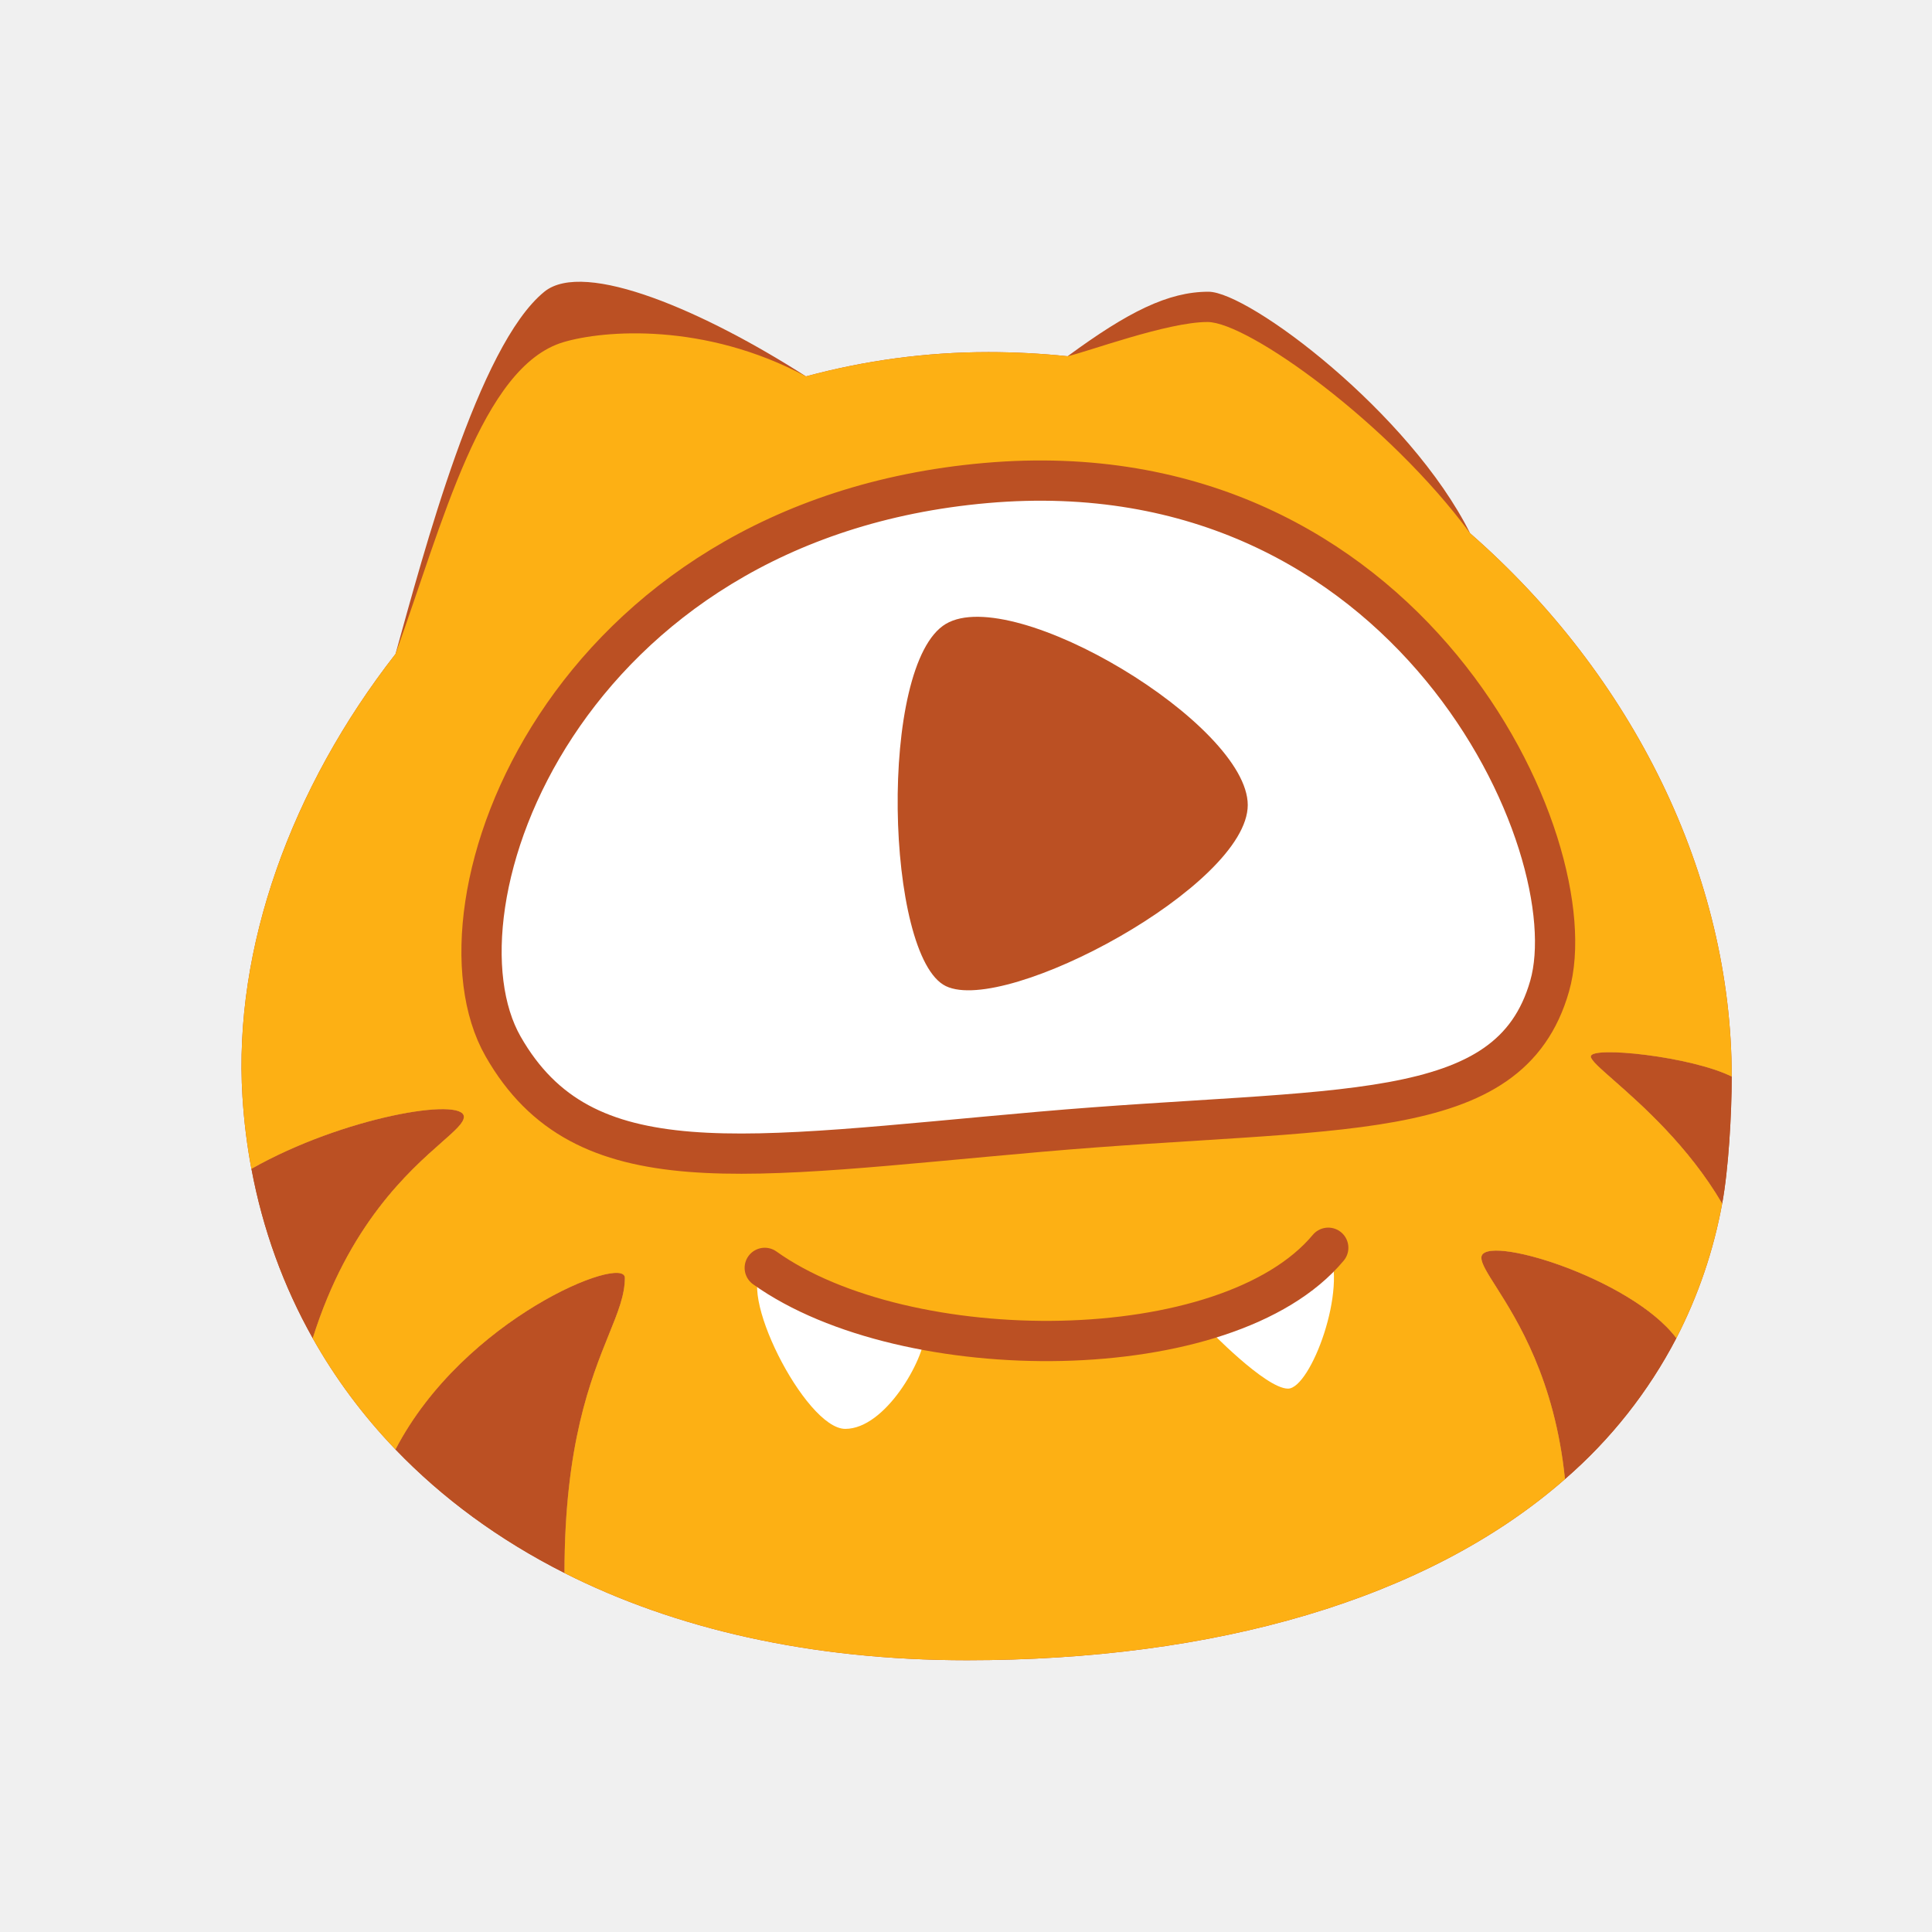
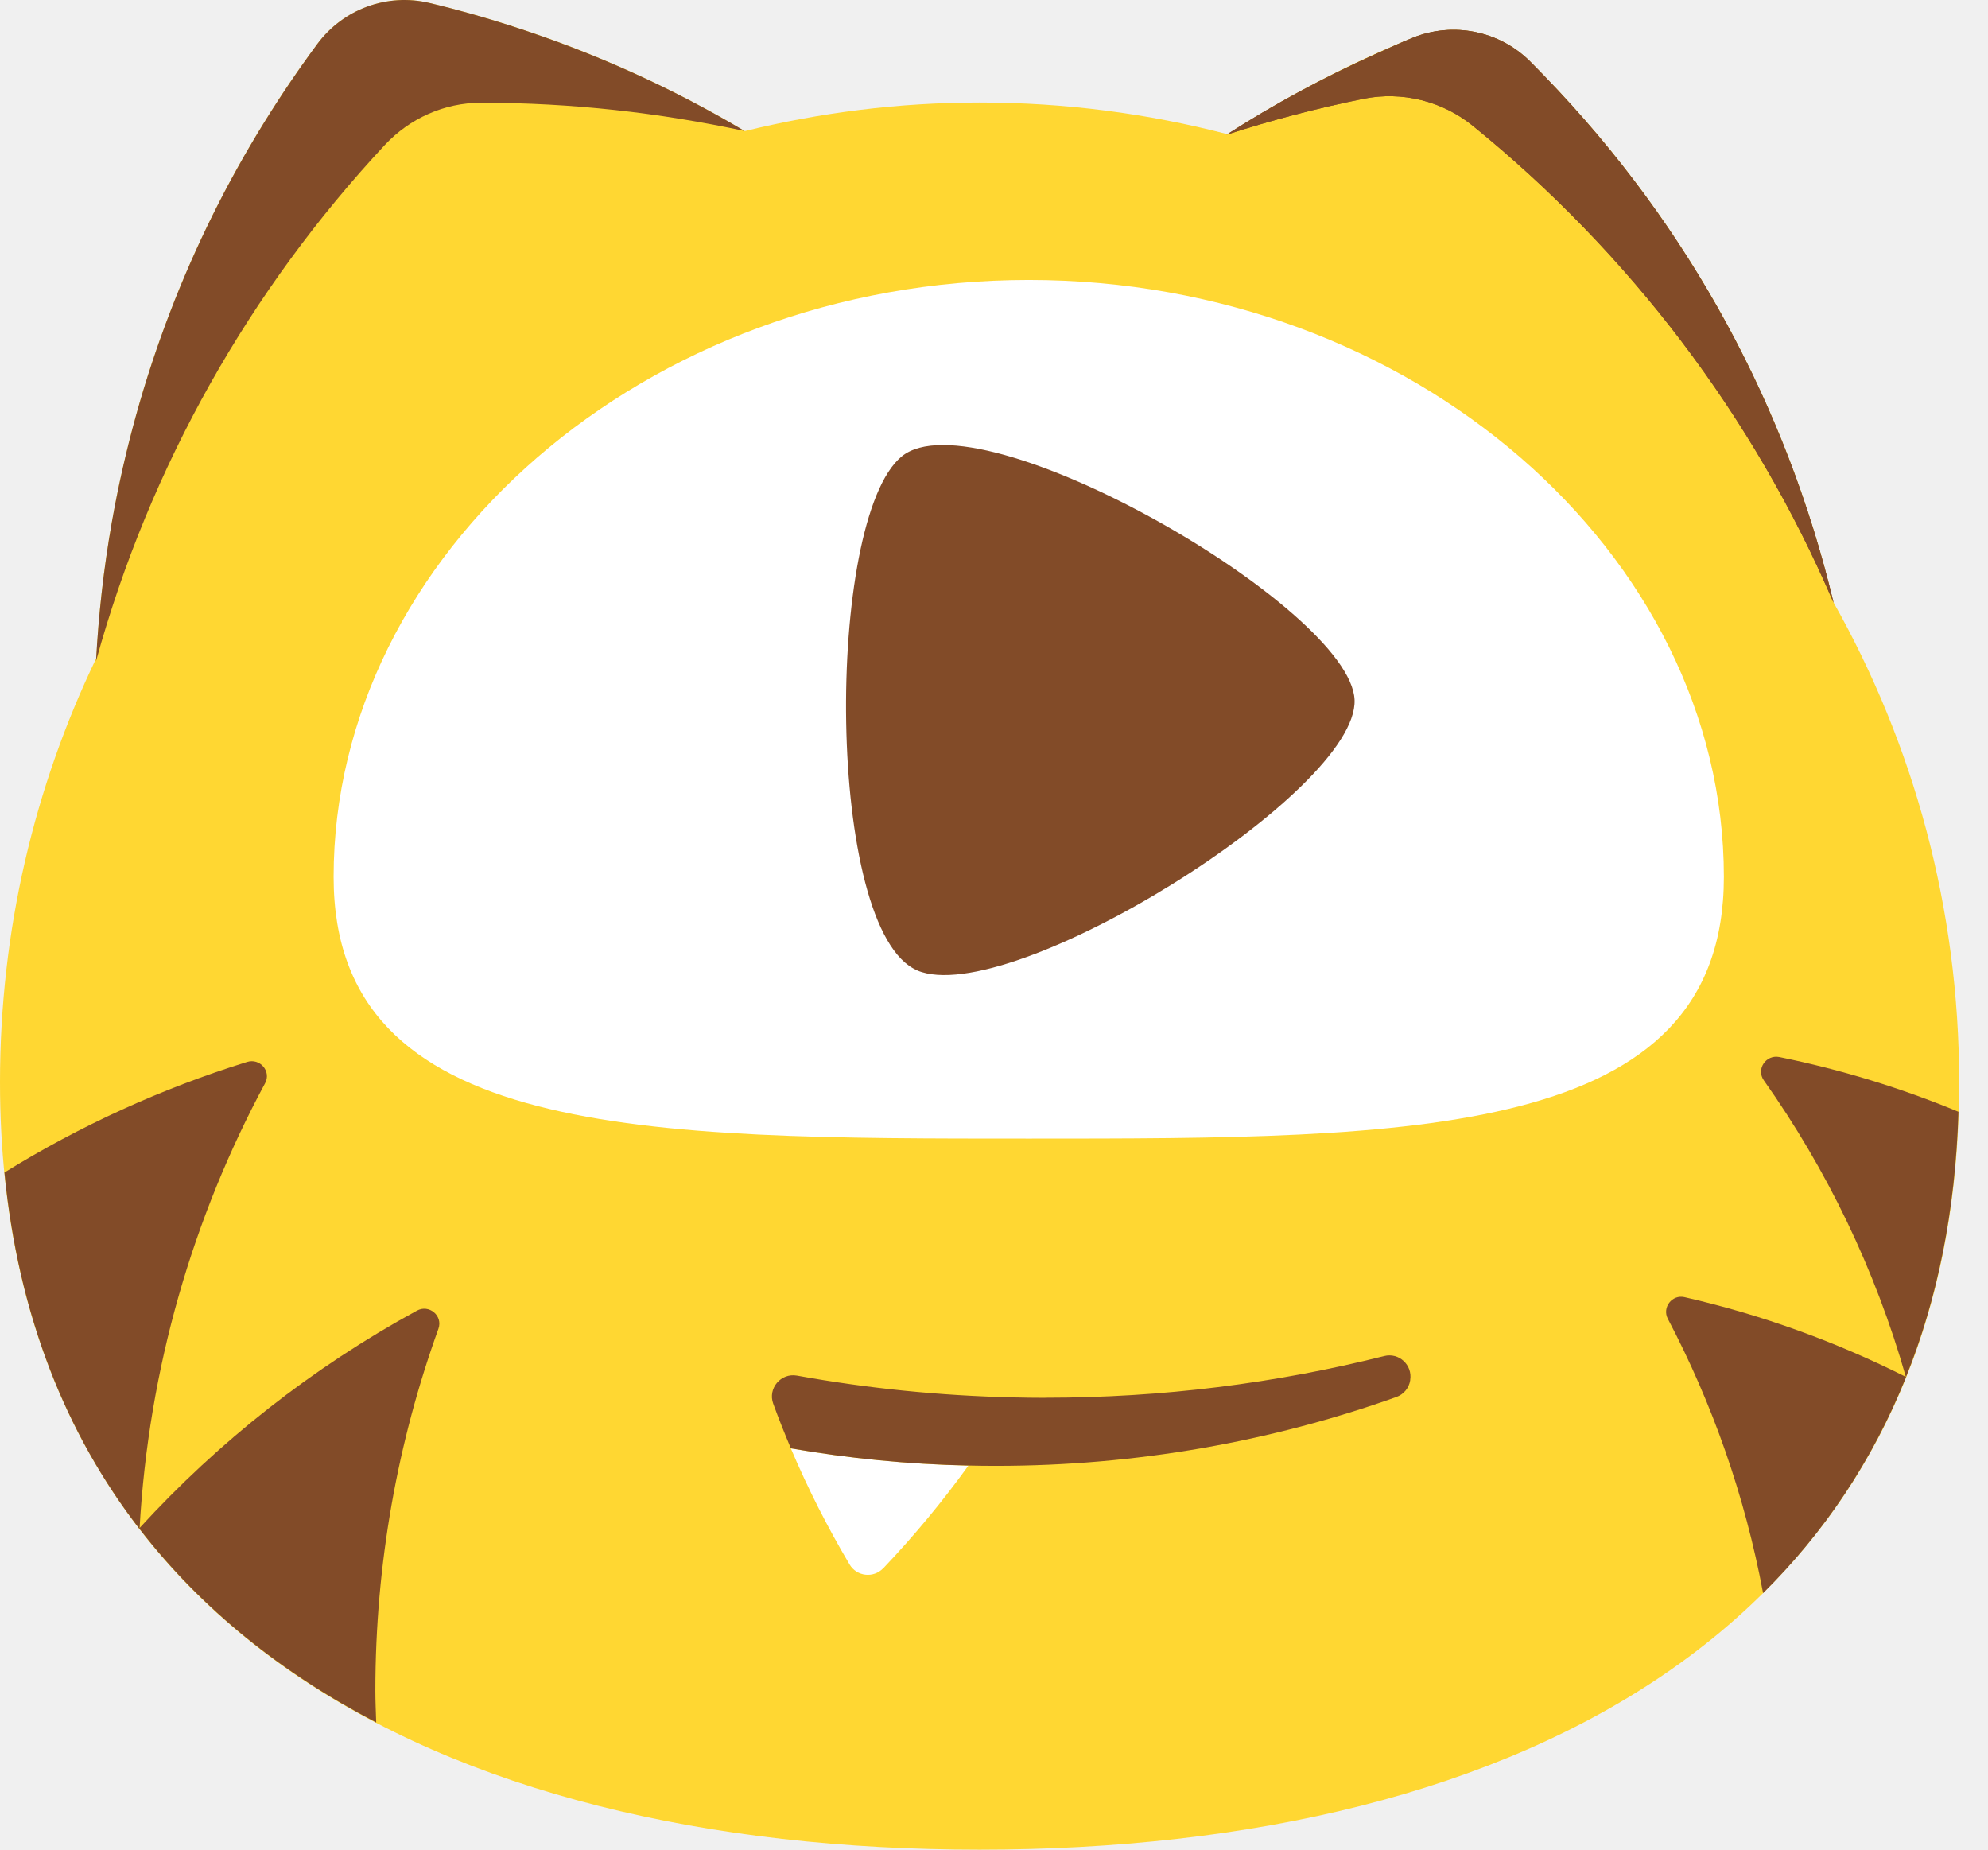
- <svg xmlns="http://www.w3.org/2000/svg" width="48" height="48" fill="none">
-   <path fill-rule="evenodd" clip-rule="evenodd" d="M42.787 29.9c.156-.837.237-2.221.237-3.152-1-.5-3.5-.766-3.5-.5 0 .089.225.287.572.592.687.605 1.852 1.63 2.69 3.06Zm-1.139 3.348c-1.124-1.5-4.843-2.625-4.843-2 0 .146.147.377.364.719.525.828 1.46 2.303 1.713 4.78a11.9 11.9 0 0 0 2.766-3.5ZM14.024 39.08c0-3.198.657-4.82 1.1-5.919.228-.562.4-.986.4-1.414 0-.594-4 1-5.698 4.264 1.16 1.208 2.566 2.245 4.198 3.069M7.77 33.248c.886-2.826 2.394-4.154 3.203-4.867.337-.297.552-.486.552-.633 0-.5-3 0-5.278 1.292.281 1.5.794 2.913 1.523 4.208" fill="#bb5023" />
-   <path d="M9.826 16.248c-2.59 3.321-4.033 7.306-3.802 11q.057.915.222 1.792c2.278-1.292 5.278-1.792 5.278-1.292 0 .146-.215.336-.552.633-.809.713-2.316 2.041-3.203 4.867.56.996 1.249 1.922 2.057 2.764 1.698-3.264 5.698-4.858 5.698-4.264 0 .428-.172.852-.4 1.414-.444 1.099-1.1 2.721-1.1 5.919 2.735 1.381 6.103 2.167 10 2.167 6.122 0 11.423-1.49 14.858-4.5-.253-2.478-1.188-3.953-1.713-4.781-.217-.342-.364-.573-.364-.72 0-.624 3.72.5 4.843 2a12 12 0 0 0 1.139-3.346c-.84-1.43-2.004-2.456-2.69-3.06-.348-.306-.573-.504-.573-.593 0-.266 2.5 0 3.5.5 0-5-2.458-9.967-6.5-13.5-1.5-3-5.5-6-6.5-6s-2 .5-3.5 1.603a19 19 0 0 0-1.967-.103c-1.57 0-3.088.213-4.533.603-2.5-1.603-5.5-2.916-6.5-2.103-1.646 1.337-3 6.5-3.698 9" fill="#bb5023" />
-   <path fill-rule="evenodd" clip-rule="evenodd" d="M42.787 29.9c.156-.837.237-2.221.237-3.152-1-.5-3.5-.766-3.5-.5 0 .089.225.287.572.592.687.605 1.852 1.63 2.69 3.06Zm-1.139 3.348c-1.124-1.5-4.843-2.625-4.843-2 0 .146.147.377.364.719.525.828 1.46 2.303 1.713 4.78a11.9 11.9 0 0 0 2.766-3.5ZM14.024 39.08c0-3.198.657-4.82 1.1-5.919.228-.562.4-.986.4-1.414 0-.594-4 1-5.698 4.264 1.16 1.208 2.566 2.245 4.198 3.069M7.77 33.248c.886-2.826 2.394-4.154 3.203-4.867.337-.297.552-.486.552-.633 0-.5-3 0-5.278 1.292.281 1.5.794 2.913 1.523 4.208" fill="#bb5023" />
-   <path d="M9.826 16.248c-2.59 3.321-4.033 7.306-3.802 11q.057.915.222 1.792c2.278-1.292 5.278-1.792 5.278-1.292 0 .146-.215.336-.552.633-.809.713-2.316 2.041-3.203 4.867.56.996 1.249 1.922 2.057 2.764 1.698-3.264 5.698-4.858 5.698-4.264 0 .428-.172.852-.4 1.414-.444 1.099-1.1 2.721-1.1 5.919 2.735 1.381 6.103 2.167 10 2.167 6.122 0 11.423-1.49 14.858-4.5-.253-2.478-1.188-3.953-1.713-4.781-.217-.342-.364-.573-.364-.72 0-.624 3.72.5 4.843 2a12 12 0 0 0 1.139-3.346c-.84-1.43-2.004-2.456-2.69-3.06-.348-.306-.573-.504-.573-.593 0-.266 2.5 0 3.5.5 0-5-2.458-9.967-6.5-13.5C34.5 10.5 31 8 30 8s-3 .748-3.476.85a19 19 0 0 0-1.967-.102c-1.57 0-3.088.213-4.533.603C17.5 8 15 8.203 14 8.5c-2.034.604-3 4.5-4.174 7.748" fill="#fdb014" />
-   <path d="M38.5 24.5c-1 3.5-5.227 2.967-12.654 3.618C18.418 28.769 14.5 29.5 12.5 26s1.5-13.08 12-14 15 9 14 12.5Z" fill="#fff" stroke="#bb5023" />
-   <path d="M31 20c0 2-6 5.223-7.5 4.5s-1.692-8 0-9S31 18 31 20" fill="#bb5023" />
-   <path d="M22.98 33.138C22.96 33.776 22 35.5 21 35.5s-2.772-3.544-2-4c1 1 2.5 1.5 3.98 1.638M30 33s1.438 1.5 2 1.5 1.5-2.5 1-3.5c-1 1-1.5 1.5-3 2" fill="#fff" />
-   <path d="M19 31.5C22.5 34 30.5 34 33 31" stroke="#bb5023" stroke-linecap="round" />
+ <svg xmlns="http://www.w3.org/2000/svg" width="43" height="40" viewBox="0 0 43 40" fill="none">
+   <g clip-path="url(#clip0_717_440)">
+     <path fill-rule="evenodd" clip-rule="evenodd" d="M39.658 13.023C38.629 8.713 36.429 4.643 33.092 1.325C32.426 0.661 31.424 0.465 30.555 0.818C29.169 1.383 27.83 2.081 26.549 2.902C24.837 2.456 23.04 2.217 21.188 2.217C19.437 2.217 17.737 2.435 16.109 2.835C14.034 1.6 11.747 0.654 9.293 0.065C8.379 -0.155 7.422 0.196 6.862 0.953C4.665 3.919 3.102 7.423 2.417 11.305C2.243 12.286 2.135 13.264 2.082 14.235C0.747 17.008 0 20.118 0 23.401C0 35.102 9.487 40 21.188 40C32.889 40 42.376 35.102 42.376 23.401C42.376 19.63 41.386 16.09 39.656 13.023H39.658Z" fill="#FFD732" />
+     <path fill-rule="evenodd" clip-rule="evenodd" d="M22.252 24.623C13.948 24.623 7.216 24.627 7.216 18.962C7.216 11.99 13.948 6.054 22.252 6.054C30.555 6.054 37.287 11.983 37.287 18.962C37.287 24.627 30.555 24.623 22.252 24.623Z" fill="white" />
+     <path d="M19.841 20.987C21.835 21.827 29.382 17.133 29.299 15.135C29.215 13.139 21.16 8.505 19.502 9.872C17.843 11.241 17.85 20.146 19.841 20.985V20.987Z" fill="#824B28" />
+     <path fill-rule="evenodd" clip-rule="evenodd" d="M41.225 29.778H41.227C41.903 28.096 42.296 26.189 42.361 24.043C41.123 23.529 39.828 23.132 38.487 22.859C38.198 22.801 37.98 23.122 38.151 23.363C39.514 25.289 40.561 27.451 41.223 29.775L41.225 29.778Z" fill="#824B28" />
+     <path fill-rule="evenodd" clip-rule="evenodd" d="M38.135 34.452C39.453 33.148 40.499 31.594 41.227 29.783V29.778C39.721 29.02 38.116 28.435 36.433 28.051C36.167 27.991 35.947 28.275 36.074 28.518C37.039 30.354 37.742 32.347 38.135 34.452Z" fill="#824B28" />
+     <path fill-rule="evenodd" clip-rule="evenodd" d="M3.019 33.056C3.213 29.585 4.176 26.32 5.734 23.425C5.873 23.168 5.623 22.877 5.344 22.965C3.482 23.543 1.722 24.35 0.096 25.356C0.399 28.445 1.423 30.998 3.012 33.058H3.019V33.056Z" fill="#824B28" />
+     <path fill-rule="evenodd" clip-rule="evenodd" d="M8.137 37.25C8.13 37.021 8.119 36.792 8.119 36.561C8.119 33.814 8.602 31.18 9.483 28.736C9.585 28.453 9.28 28.199 9.018 28.343C6.763 29.573 4.737 31.166 3.017 33.046V33.062C4.356 34.799 6.097 36.184 8.135 37.248L8.137 37.25Z" fill="#824B28" />
+     <path d="M11.079 0.566C10.493 0.379 9.899 0.208 9.293 0.065C8.377 -0.155 7.422 0.196 6.862 0.953C6.46 1.496 6.078 2.06 5.72 2.638C4.122 5.217 2.977 8.135 2.417 11.305C2.241 12.309 2.13 13.305 2.077 14.297C3.243 10.066 5.415 6.255 8.324 3.135C8.861 2.56 9.612 2.222 10.399 2.222C10.403 2.222 10.408 2.222 10.41 2.222C12.365 2.222 14.268 2.437 16.105 2.833C14.543 1.903 12.86 1.14 11.076 0.566H11.079Z" fill="#824B28" />
+     <path d="M33.404 1.644C33.3 1.538 33.198 1.429 33.092 1.325C32.43 0.666 31.431 0.465 30.564 0.814C30.289 0.925 30.018 1.052 29.747 1.172C28.642 1.669 27.566 2.247 26.53 2.913C27.495 2.601 28.485 2.34 29.493 2.136C30.326 1.968 31.198 2.185 31.857 2.721C35.231 5.457 37.928 8.99 39.66 13.037C38.663 8.859 36.568 4.907 33.404 1.644Z" fill="#824B28" />
+     <path d="M33.404 1.644C33.3 1.538 33.198 1.429 33.092 1.325C32.43 0.666 31.431 0.465 30.564 0.814C30.289 0.925 30.018 1.052 29.747 1.172C28.642 1.669 27.566 2.247 26.53 2.913C27.495 2.601 28.485 2.34 29.493 2.136C30.326 1.968 31.198 2.185 31.857 2.721C35.231 5.457 37.928 8.99 39.66 13.037C38.663 8.859 36.568 4.907 33.404 1.644Z" fill="#824B28" />
+     <path d="M19.107 33.913C19.768 33.217 20.384 32.475 20.946 31.695C19.639 31.666 18.358 31.538 17.106 31.323C17.474 32.19 17.9 33.03 18.376 33.832C18.531 34.093 18.894 34.135 19.105 33.913H19.107Z" fill="white" />
+     <path d="M22.613 30.229C22.379 30.229 22.148 30.225 21.916 30.22C20.323 30.183 18.762 30.024 17.238 29.748C16.891 29.686 16.604 30.024 16.724 30.354C16.844 30.685 16.972 31.002 17.106 31.321C18.357 31.538 19.638 31.666 20.945 31.693C21.144 31.698 21.343 31.7 21.542 31.7C24.581 31.7 27.495 31.175 30.203 30.211C30.361 30.155 30.476 30.017 30.502 29.852C30.502 29.85 30.502 29.846 30.502 29.843C30.555 29.52 30.259 29.244 29.94 29.325C27.595 29.915 25.138 30.227 22.61 30.227L22.613 30.229Z" fill="#824B28" />
+   </g>
+   <defs>
+     <clipPath id="clip0_717_440">
+       <rect width="43" height="40" fill="white" />
+     </clipPath>
+   </defs>
</svg>
